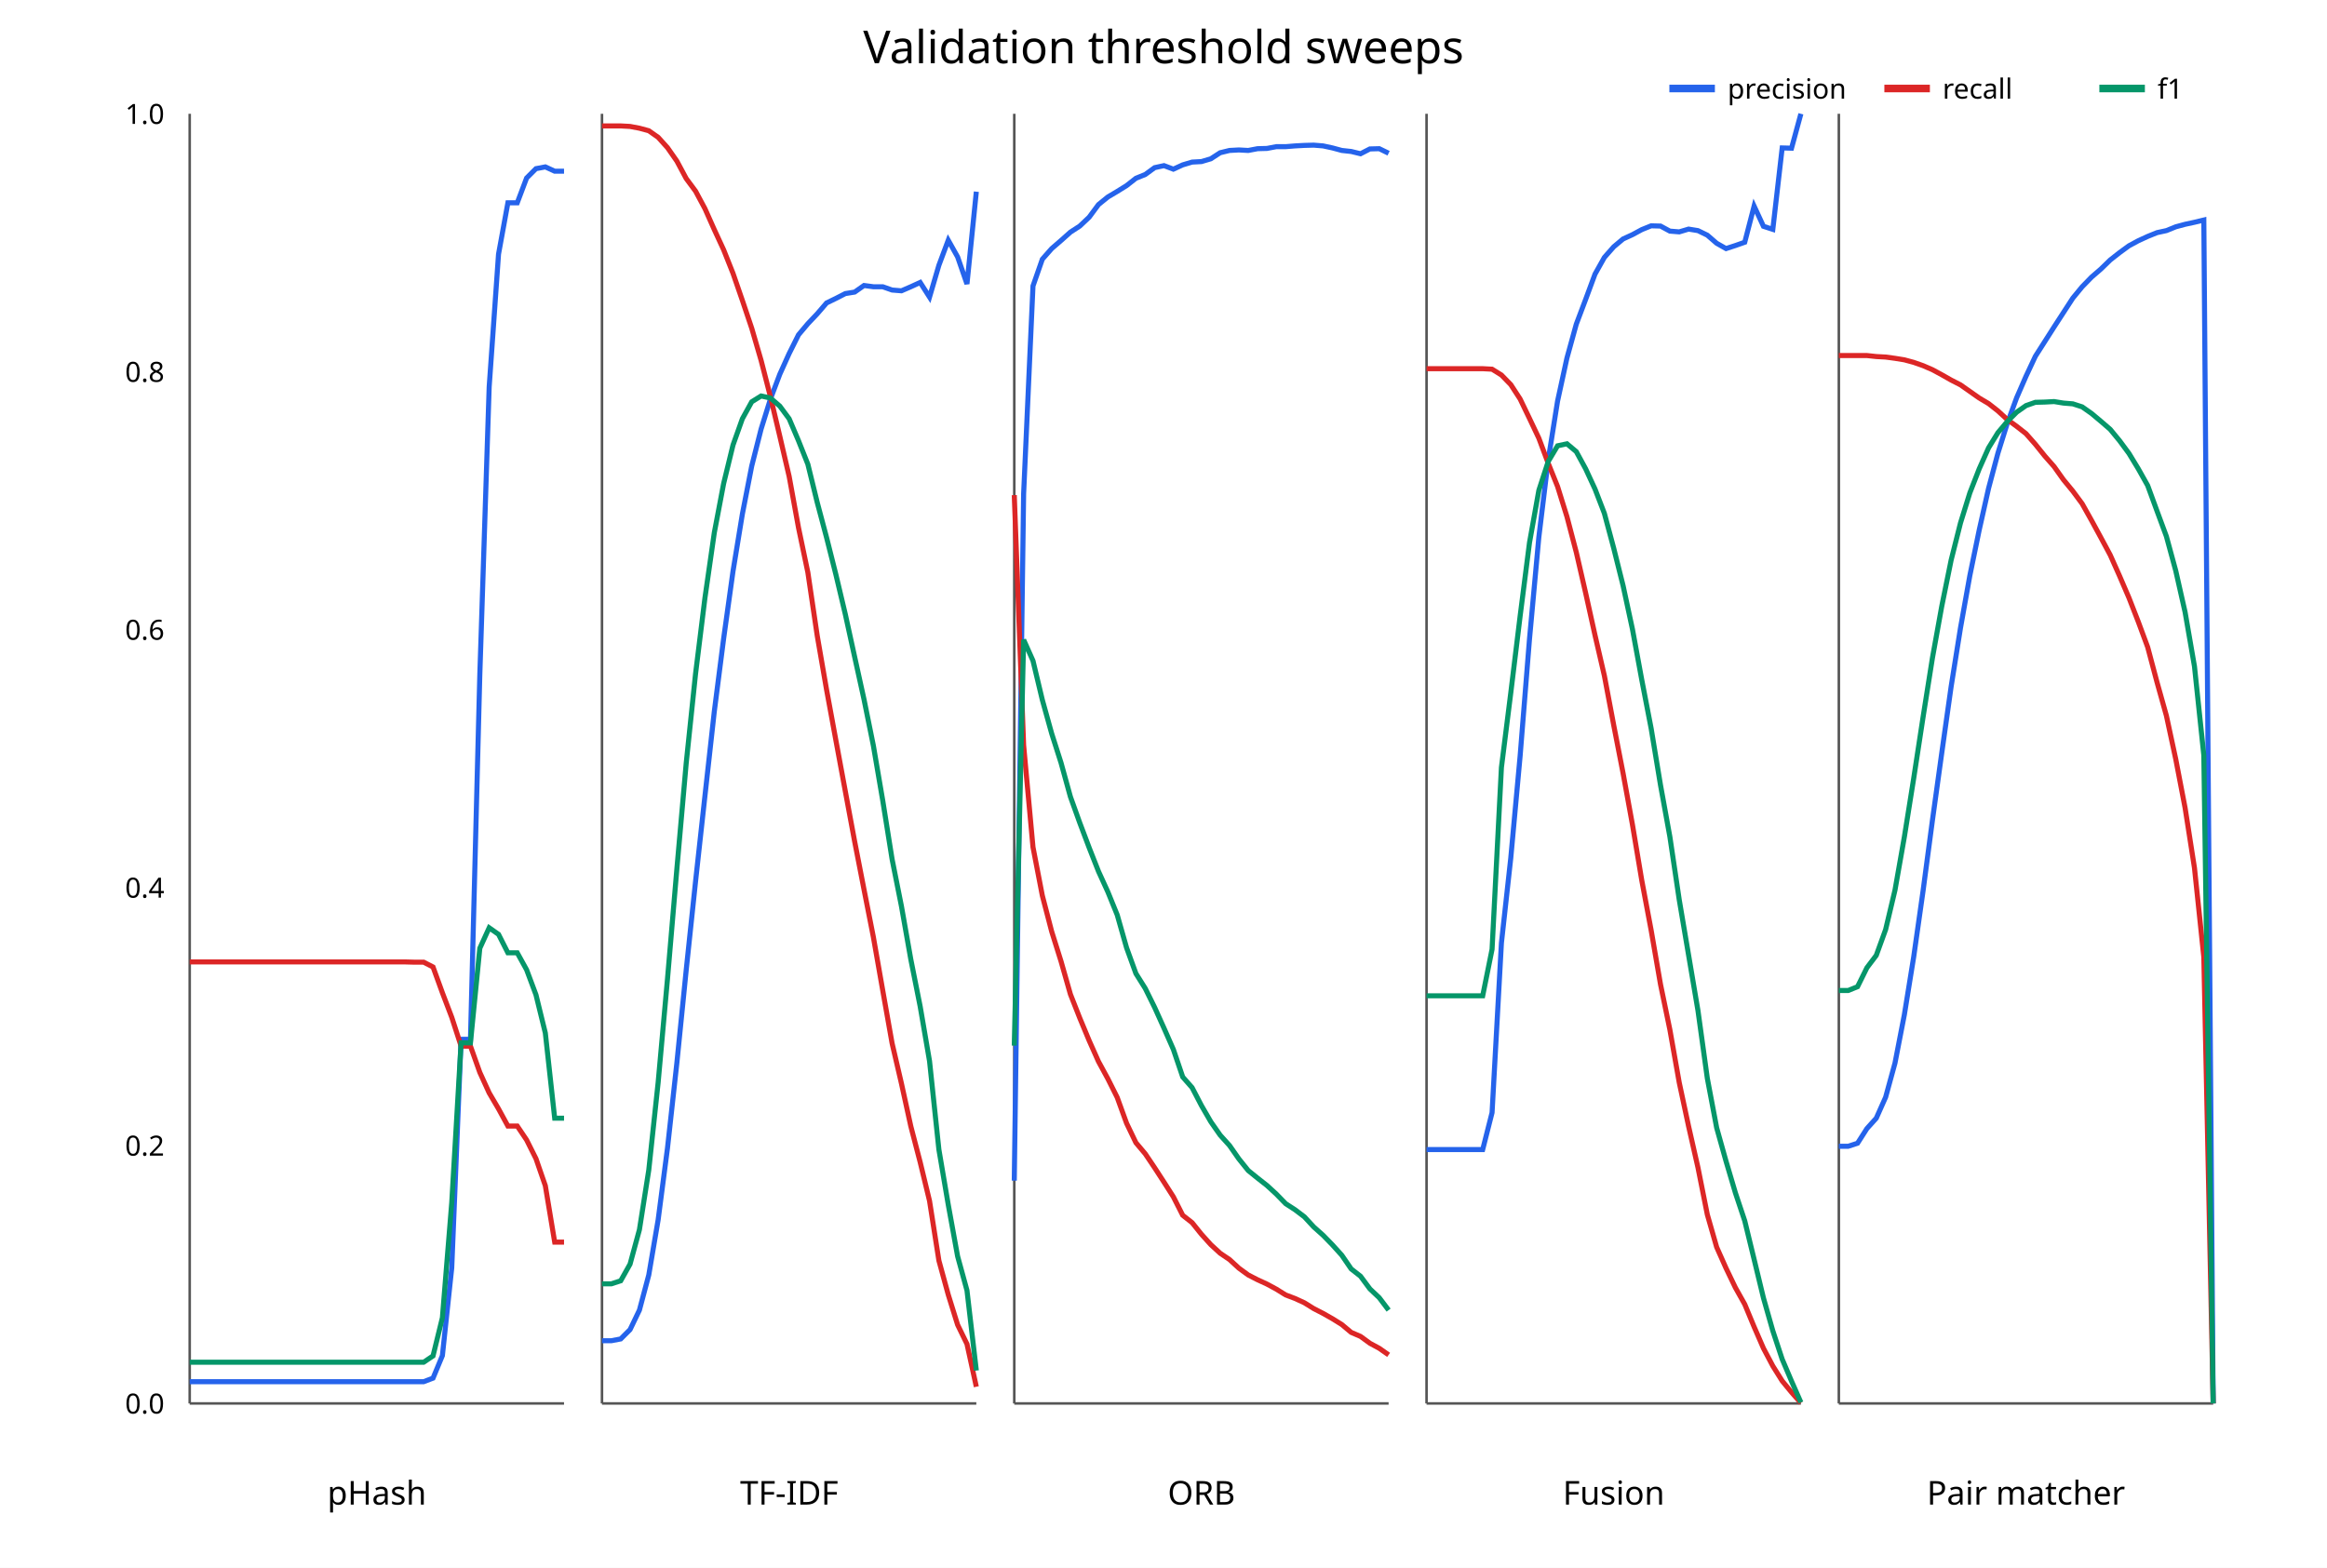
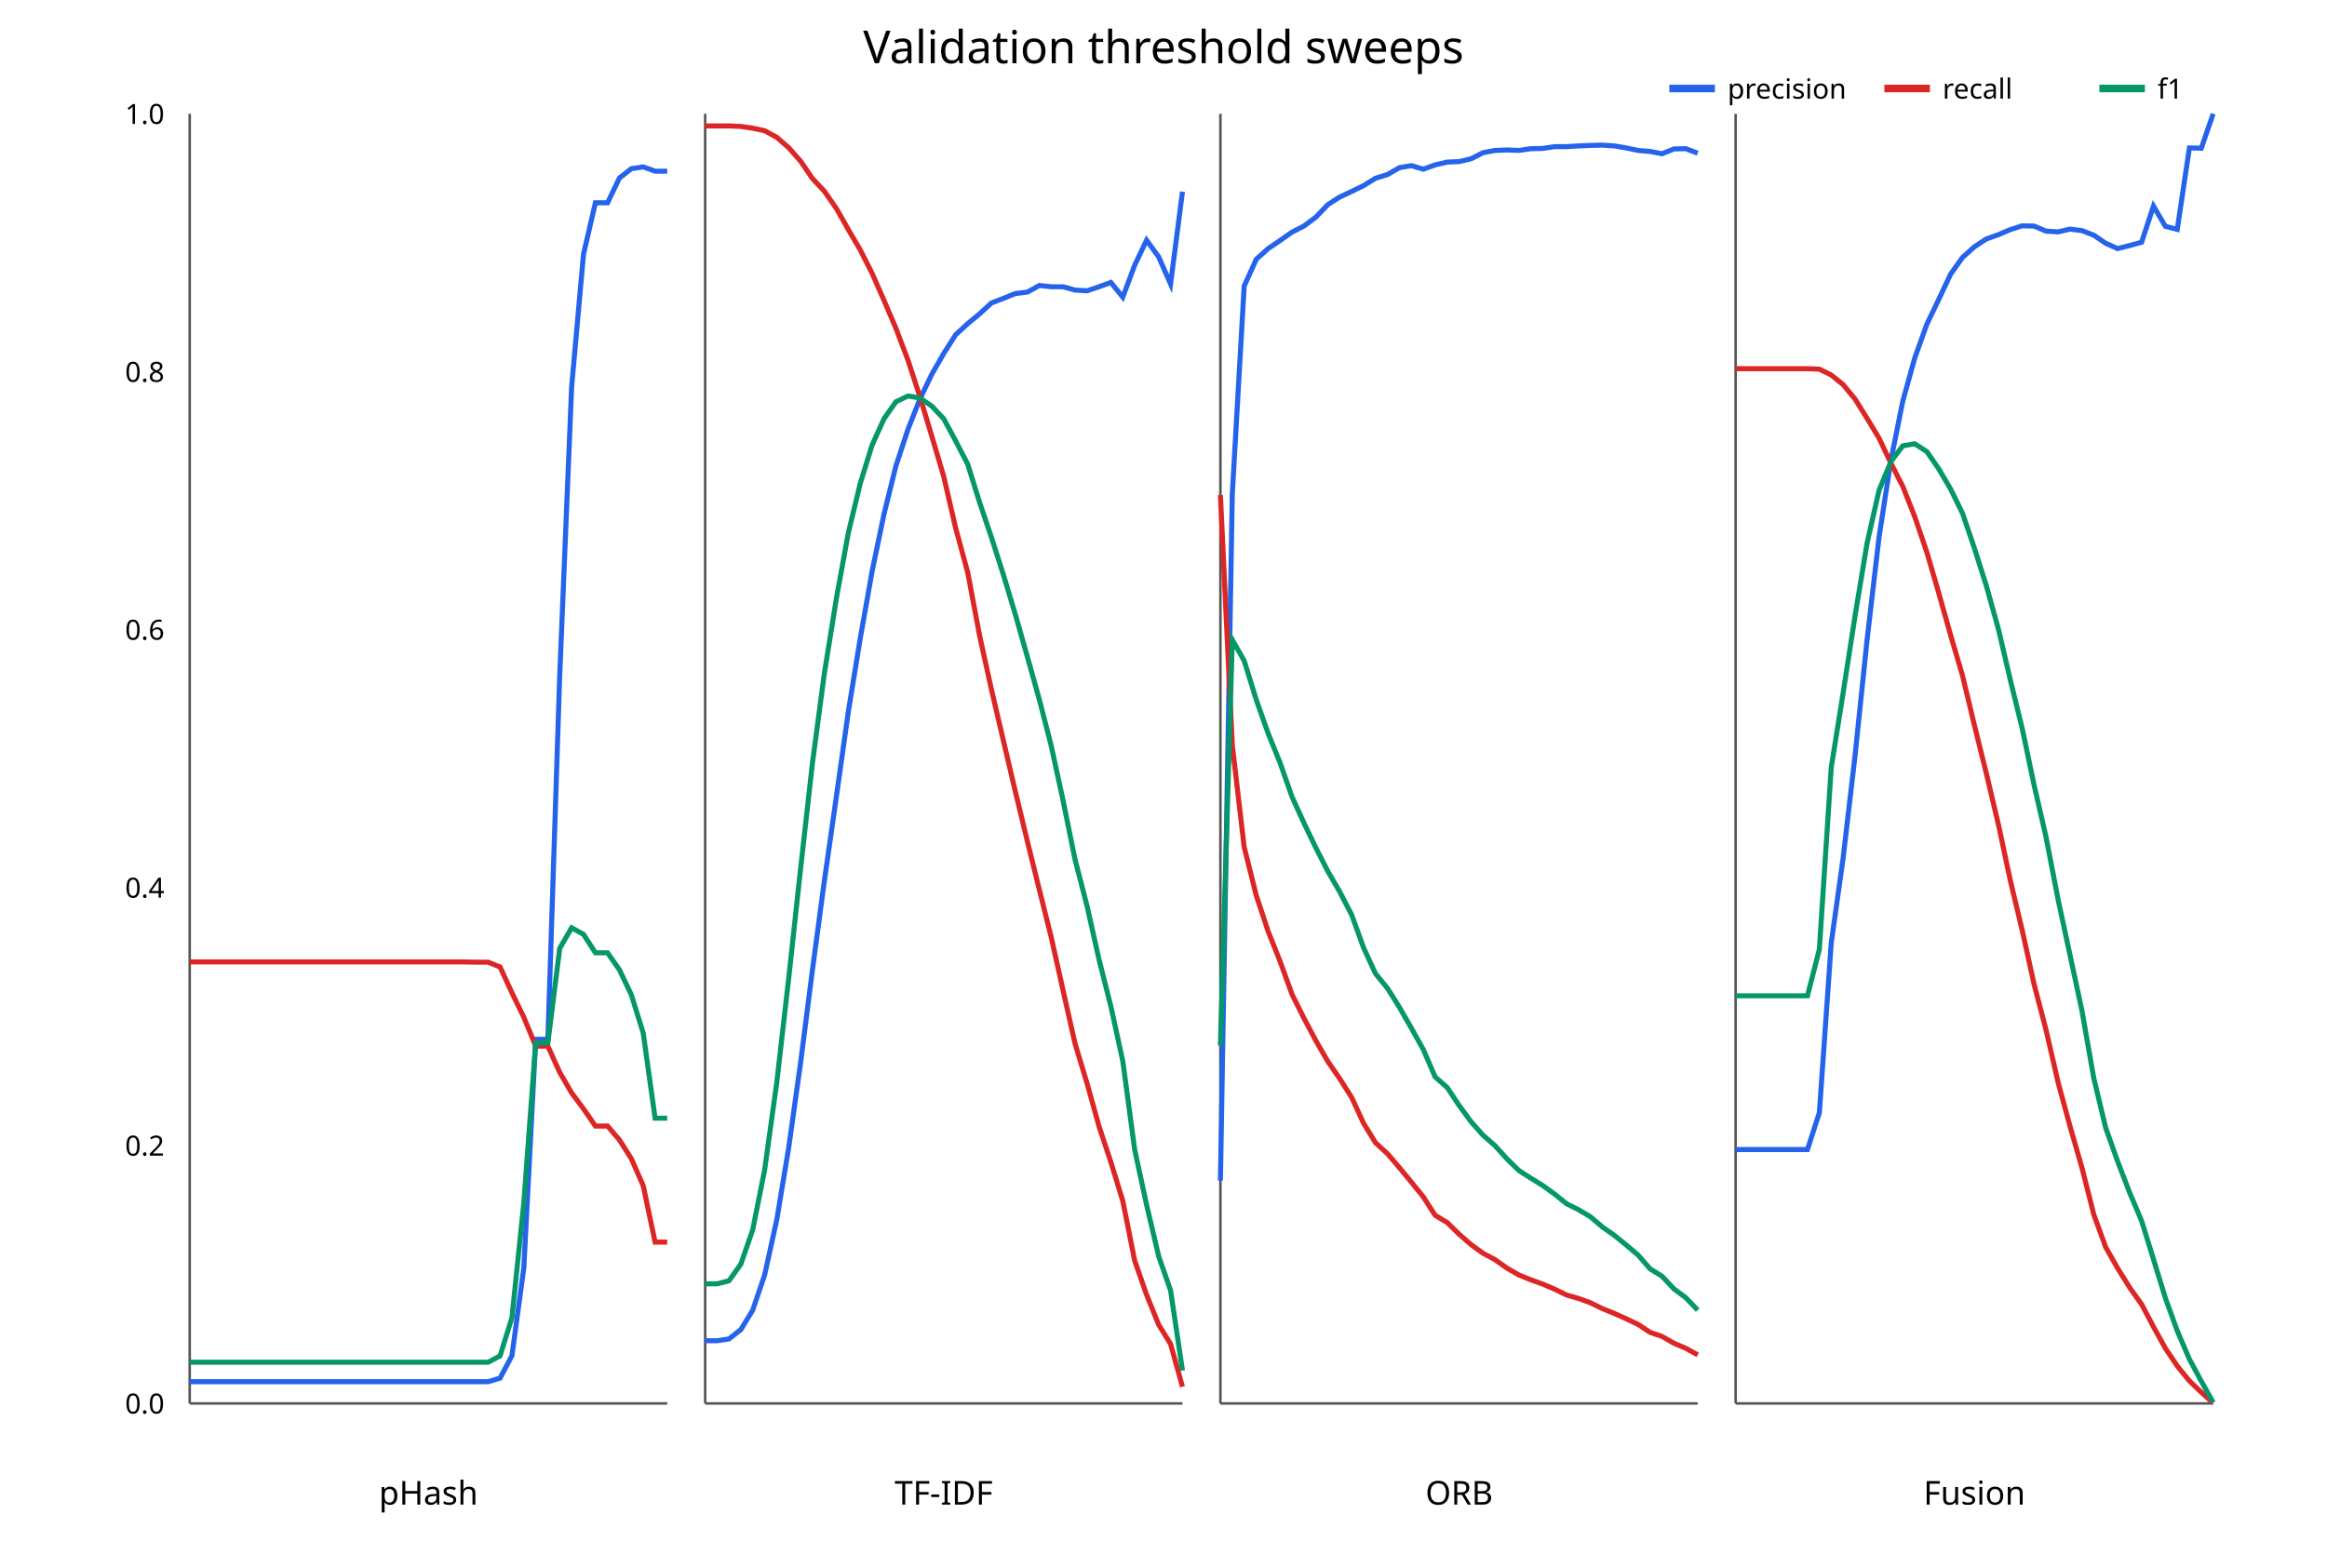
<svg xmlns="http://www.w3.org/2000/svg" width="920" height="620" viewBox="0 0 920 620">
  <rect width="100%" height="100%" fill="white" />
  <text x="460" y="25" text-anchor="middle" font-family="sans-serif" font-size="18">Validation threshold sweeps</text>
-   <line x1="75.0" y1="555" x2="223.0" y2="555" stroke="#555" />
+   <line x1="75.0" y1="555" x2="263.8" y2="555" stroke="#555" />
  <line x1="75.0" y1="45" x2="75.0" y2="555" stroke="#555" />
-   <text x="149.0" y="595" text-anchor="middle" font-family="sans-serif" font-size="13">pHash</text>
-   <polyline points="75.0,546.4 78.7,546.4 82.4,546.4 86.1,546.4 89.8,546.4 93.5,546.4 97.2,546.4 100.9,546.4 104.6,546.4 108.3,546.4 112.0,546.4 115.7,546.4 119.4,546.4 123.1,546.4 126.8,546.4 130.5,546.4 134.2,546.4 137.9,546.4 141.6,546.4 145.3,546.4 149.0,546.4 152.7,546.4 156.4,546.4 160.1,546.4 163.8,546.4 167.5,546.4 171.2,545.0 174.9,536.1 178.6,501.4 182.3,411.0 186.0,411.0 189.7,266.8 193.4,153.0 197.1,100.5 200.8,80.2 204.5,80.2 208.2,70.4 211.9,66.7 215.6,66.0 219.3,67.7 223.0,67.7" fill="none" stroke="#2563eb" stroke-width="2" />
-   <polyline points="75.0,380.4 78.7,380.4 82.4,380.4 86.1,380.4 89.8,380.4 93.5,380.4 97.2,380.4 100.9,380.4 104.6,380.4 108.3,380.4 112.0,380.4 115.7,380.4 119.4,380.4 123.1,380.4 126.8,380.4 130.5,380.4 134.2,380.4 137.9,380.4 141.6,380.4 145.3,380.4 149.0,380.4 152.7,380.4 156.4,380.4 160.1,380.4 163.8,380.5 167.5,380.5 171.2,382.4 174.9,392.6 178.6,402.3 182.3,413.7 186.0,413.7 189.7,424.1 193.4,432.2 197.1,438.5 200.8,445.3 204.5,445.3 208.2,450.8 211.9,458.2 215.6,468.9 219.3,491.2 223.0,491.2" fill="none" stroke="#dc2626" stroke-width="2" />
-   <polyline points="75.0,538.7 78.7,538.7 82.4,538.7 86.1,538.7 89.8,538.7 93.5,538.7 97.2,538.7 100.9,538.7 104.6,538.7 108.3,538.7 112.0,538.7 115.7,538.7 119.4,538.7 123.1,538.7 126.8,538.7 130.5,538.7 134.2,538.7 137.9,538.7 141.6,538.7 145.3,538.7 149.0,538.7 152.7,538.7 156.4,538.7 160.1,538.7 163.8,538.7 167.5,538.7 171.2,536.2 174.9,521.1 178.6,475.6 182.3,412.4 186.0,412.4 189.7,375.0 193.4,366.9 197.1,369.5 200.8,376.8 204.5,376.8 208.2,383.5 211.9,393.4 215.6,408.5 219.3,442.2 223.0,442.2" fill="none" stroke="#059669" stroke-width="2" />
-   <line x1="238.0" y1="555" x2="386.0" y2="555" stroke="#555" />
-   <line x1="238.0" y1="45" x2="238.0" y2="555" stroke="#555" />
-   <text x="312.0" y="595" text-anchor="middle" font-family="sans-serif" font-size="13">TF-IDF</text>
-   <polyline points="238.0,530.2 241.7,530.2 245.4,529.5 249.1,525.8 252.8,518.1 256.5,504.2 260.2,482.4 263.9,454.0 267.6,420.4 271.3,383.6 275.0,348.5 278.7,314.8 282.4,281.4 286.1,252.5 289.8,225.9 293.5,203.3 297.2,184.3 300.9,169.7 304.6,157.8 308.3,148.0 312.0,139.8 315.7,132.4 319.4,128.0 323.1,124.1 326.8,119.8 330.5,118.0 334.2,116.1 337.9,115.5 341.6,112.9 345.3,113.4 349.0,113.4 352.7,114.7 356.4,115.0 360.1,113.4 363.8,111.7 367.5,117.5 371.2,104.9 374.9,95.0 378.6,101.6 382.3,112.3 386.0,75.8" fill="none" stroke="#2563eb" stroke-width="2" />
-   <polyline points="238.0,49.8 241.7,49.8 245.4,49.8 249.1,50.0 252.8,50.7 256.5,51.7 260.2,54.3 263.9,58.4 267.6,63.7 271.3,70.6 275.0,75.6 278.7,82.5 282.4,90.8 286.1,98.8 289.8,108.1 293.5,118.8 297.2,129.8 300.9,142.5 304.6,156.9 308.3,172.5 312.0,188.4 315.7,208.7 319.4,226.4 323.1,251.4 326.8,272.8 330.5,292.9 334.2,312.9 337.9,332.8 341.6,351.8 345.3,370.6 349.0,391.7 352.7,412.6 356.4,428.5 360.1,445.4 363.8,459.6 367.5,474.9 371.2,498.5 374.9,512.0 378.6,523.9 382.3,531.5 386.0,548.4" fill="none" stroke="#dc2626" stroke-width="2" />
-   <polyline points="238.0,507.7 241.7,507.7 245.4,506.5 249.1,499.9 252.8,486.3 256.5,462.7 260.2,428.1 263.9,387.1 267.6,343.7 271.3,301.8 275.0,266.4 278.7,236.5 282.4,210.7 286.1,191.2 289.8,176.0 293.5,165.6 297.2,158.9 300.9,156.6 304.6,157.4 308.3,160.6 312.0,165.6 315.7,174.3 319.4,183.6 323.1,198.7 326.8,212.6 330.5,227.3 334.2,242.9 337.9,259.8 341.6,276.6 345.3,294.9 349.0,316.6 352.7,339.8 356.4,358.4 360.1,379.4 363.8,398.0 367.5,419.6 371.2,454.6 374.9,476.4 378.6,496.8 382.3,510.3 386.0,542.0" fill="none" stroke="#059669" stroke-width="2" />
-   <line x1="401.0" y1="555" x2="549.0" y2="555" stroke="#555" />
-   <line x1="401.0" y1="45" x2="401.0" y2="555" stroke="#555" />
-   <text x="475.0" y="595" text-anchor="middle" font-family="sans-serif" font-size="13">ORB</text>
-   <polyline points="401.0,466.9 404.7,195.3 408.4,113.1 412.1,102.5 415.8,98.3 419.5,95.1 423.2,91.8 426.9,89.4 430.6,85.9 434.3,80.9 438.0,77.9 441.7,75.7 445.4,73.4 449.1,70.5 452.8,69.0 456.5,66.3 460.2,65.5 463.9,66.9 467.6,65.2 471.3,64.1 475.0,63.9 478.7,62.8 482.4,60.4 486.1,59.5 489.8,59.3 493.5,59.5 497.2,58.8 500.9,58.7 504.6,58.0 508.3,58.0 512.0,57.7 515.7,57.5 519.4,57.4 523.1,57.7 526.8,58.5 530.5,59.5 534.2,59.9 537.9,60.8 541.6,58.9 545.3,58.8 549.0,60.6" fill="none" stroke="#2563eb" stroke-width="2" />
-   <polyline points="401.0,195.8 404.7,294.7 408.4,335.0 412.1,354.2 415.8,368.4 419.5,380.2 423.2,393.2 426.9,402.6 430.6,411.5 434.3,419.8 438.0,426.6 441.7,434.0 445.4,444.2 449.1,451.9 452.8,456.3 456.5,461.8 460.2,467.5 463.9,473.3 467.6,480.6 471.3,483.5 475.0,488.1 478.7,492.2 482.4,495.6 486.1,498.1 489.8,501.5 493.5,504.2 497.2,506.1 500.9,507.8 504.6,509.8 508.3,512.1 512.0,513.5 515.7,515.2 519.4,517.5 523.1,519.4 526.8,521.5 530.5,523.8 534.2,526.9 537.9,528.5 541.6,531.2 545.3,533.2 549.0,535.8" fill="none" stroke="#dc2626" stroke-width="2" />
-   <polyline points="401.0,413.5 404.7,253.0 408.4,261.3 412.1,276.8 415.8,290.1 419.5,301.7 423.2,315.1 426.9,325.4 430.6,335.2 434.3,344.6 438.0,352.7 441.7,361.8 445.4,374.8 449.1,385.0 452.8,390.9 456.5,398.4 460.2,406.6 463.9,415.0 467.6,425.9 471.3,430.1 475.0,437.2 478.7,443.6 482.4,448.9 486.1,453.0 489.8,458.3 493.5,462.9 497.2,465.9 500.9,468.8 504.6,472.2 508.3,476.0 512.0,478.4 515.7,481.2 519.4,485.2 523.1,488.5 526.8,492.3 530.5,496.4 534.2,501.8 537.9,504.7 541.6,509.7 545.3,513.2 549.0,518.1" fill="none" stroke="#059669" stroke-width="2" />
-   <line x1="564.0" y1="555" x2="712.0" y2="555" stroke="#555" />
-   <line x1="564.0" y1="45" x2="564.0" y2="555" stroke="#555" />
-   <text x="638.0" y="595" text-anchor="middle" font-family="sans-serif" font-size="13">Fusion</text>
-   <polyline points="564.0,454.6 567.7,454.6 571.4,454.6 575.1,454.6 578.8,454.6 582.5,454.6 586.2,454.6 589.9,440.0 593.6,372.9 597.3,339.3 601.0,298.9 604.7,252.7 608.4,212.4 612.1,181.9 615.8,158.6 619.5,141.6 623.2,128.2 626.9,118.4 630.6,108.4 634.3,101.8 638.0,97.6 641.7,94.5 645.4,92.8 649.1,90.8 652.8,89.3 656.5,89.4 660.2,91.4 663.9,91.7 667.6,90.6 671.3,91.2 675.0,93.0 678.7,96.2 682.4,98.3 686.1,97.1 689.8,95.8 693.5,81.5 697.2,89.5 700.9,90.7 704.6,58.5 708.3,58.6 712.0,45.0" fill="none" stroke="#2563eb" stroke-width="2" />
-   <polyline points="564.0,145.8 567.7,145.8 571.4,145.8 575.1,145.8 578.8,145.8 582.5,145.8 586.2,145.8 589.9,146.0 593.6,148.3 597.3,152.1 601.0,157.8 604.7,165.5 608.4,173.3 612.1,183.2 615.8,192.4 619.5,204.3 623.2,218.4 626.9,234.5 630.6,251.2 634.3,267.2 638.0,286.8 641.7,305.8 645.4,326.1 649.1,348.2 652.8,367.9 656.5,389.3 660.2,407.2 663.9,428.1 667.6,445.4 671.3,461.7 675.0,480.3 678.7,493.2 682.4,501.5 686.1,509.2 689.8,515.8 693.5,524.7 697.2,533.2 700.9,540.2 704.6,546.1 708.3,550.6 712.0,554.8" fill="none" stroke="#dc2626" stroke-width="2" />
-   <polyline points="564.0,393.8 567.7,393.8 571.4,393.8 575.1,393.8 578.8,393.8 582.5,393.8 586.2,393.8 589.9,375.4 593.6,303.5 597.3,274.0 601.0,243.6 604.7,214.6 608.4,193.9 612.1,182.5 615.8,176.3 619.5,175.5 623.2,178.6 626.9,185.4 630.6,193.4 634.3,203.0 638.0,216.8 641.7,231.6 645.4,248.8 649.1,268.9 652.8,288.1 656.5,310.5 660.2,330.9 663.9,355.8 667.6,377.7 671.3,399.6 675.0,426.4 678.7,446.0 682.4,459.2 686.1,471.7 689.8,482.8 693.5,498.0 697.2,513.3 700.9,526.3 704.6,537.5 708.3,546.2 712.0,554.6" fill="none" stroke="#059669" stroke-width="2" />
-   <line x1="727.0" y1="555" x2="875.0" y2="555" stroke="#555" />
-   <line x1="727.0" y1="45" x2="727.0" y2="555" stroke="#555" />
-   <text x="801.0" y="595" text-anchor="middle" font-family="sans-serif" font-size="13">Pair matcher</text>
-   <polyline points="727.0,453.3 730.7,453.3 734.4,452.1 738.1,446.3 741.8,442.2 745.5,433.9 749.2,420.4 752.9,401.3 756.6,378.4 760.3,352.3 764.0,324.4 767.7,297.7 771.4,271.5 775.1,248.3 778.8,227.6 782.5,209.6 786.2,193.1 789.9,179.2 793.6,167.4 797.3,157.3 801.0,148.8 804.7,140.9 808.4,135.1 812.1,129.3 815.8,123.6 819.5,117.9 823.2,113.4 826.9,109.6 830.6,106.4 834.3,102.8 838.0,99.9 841.7,97.2 845.4,95.2 849.1,93.5 852.8,92.0 856.5,91.2 860.2,89.7 863.9,88.7 867.6,87.9 871.3,87.0 875.0,555.0" fill="none" stroke="#2563eb" stroke-width="2" />
-   <polyline points="727.0,140.6 730.7,140.6 734.4,140.6 738.1,140.6 741.8,141.0 745.5,141.2 749.2,141.7 752.9,142.3 756.6,143.3 760.3,144.6 764.0,146.2 767.7,148.2 771.4,150.3 775.1,152.2 778.8,154.8 782.5,157.4 786.2,159.6 789.9,162.5 793.6,165.9 797.3,168.6 801.0,171.5 804.7,175.7 808.4,180.3 812.1,184.5 815.8,189.7 819.5,194.2 823.2,199.2 826.9,205.8 830.6,212.6 834.3,219.5 838.0,227.8 841.7,236.4 845.4,245.9 849.1,255.9 852.8,269.8 856.5,283.0 860.2,300.2 863.9,319.5 867.6,343.2 871.3,378.5 875.0,555.0" fill="none" stroke="#dc2626" stroke-width="2" />
-   <polyline points="727.0,391.7 730.7,391.7 734.4,390.2 738.1,382.7 741.8,377.8 745.5,367.6 749.2,352.0 752.9,331.0 756.6,307.8 760.3,283.6 764.0,260.2 767.7,239.7 771.4,221.5 775.1,206.8 778.8,194.9 782.5,185.4 786.2,177.1 789.9,171.1 793.6,166.7 797.3,163.0 801.0,160.4 804.7,159.1 808.4,159.0 812.1,158.8 815.8,159.4 819.5,159.7 823.2,160.9 826.9,163.5 830.6,166.6 834.3,169.8 838.0,174.3 841.7,179.3 845.4,185.4 849.1,192.0 852.8,202.1 856.5,212.1 860.2,225.7 863.9,242.1 867.6,263.5 871.3,298.7 875.0,555.0" fill="none" stroke="#059669" stroke-width="2" />
+   <text x="169.4" y="595" text-anchor="middle" font-family="sans-serif" font-size="13">pHash</text>
+   <polyline points="75.0,546.4 79.7,546.4 84.4,546.4 89.2,546.4 93.9,546.4 98.6,546.4 103.3,546.4 108.0,546.4 112.8,546.4 117.5,546.4 122.2,546.4 126.9,546.4 131.6,546.4 136.3,546.4 141.1,546.4 145.8,546.4 150.5,546.4 155.2,546.4 159.9,546.4 164.7,546.4 169.4,546.4 174.1,546.4 178.8,546.4 183.5,546.4 188.2,546.4 193.0,546.4 197.7,545.0 202.4,536.1 207.1,501.4 211.8,411.0 216.6,411.0 221.3,266.8 226.0,153.0 230.7,100.5 235.4,80.2 240.2,80.2 244.9,70.4 249.6,66.7 254.3,66.0 259.0,67.7 263.8,67.7" fill="none" stroke="#2563eb" stroke-width="2" />
+   <polyline points="75.0,380.4 79.7,380.4 84.4,380.4 89.2,380.4 93.9,380.4 98.6,380.4 103.3,380.4 108.0,380.4 112.8,380.4 117.5,380.4 122.2,380.4 126.9,380.4 131.6,380.4 136.3,380.4 141.1,380.4 145.8,380.4 150.5,380.4 155.2,380.4 159.9,380.4 164.7,380.4 169.4,380.4 174.1,380.4 178.8,380.4 183.5,380.4 188.2,380.5 193.0,380.5 197.7,382.4 202.4,392.6 207.1,402.3 211.8,413.7 216.6,413.7 221.3,424.1 226.0,432.2 230.7,438.5 235.4,445.3 240.2,445.3 244.9,450.8 249.6,458.2 254.3,468.9 259.0,491.2 263.8,491.2" fill="none" stroke="#dc2626" stroke-width="2" />
+   <polyline points="75.0,538.7 79.7,538.7 84.4,538.7 89.2,538.7 93.9,538.7 98.6,538.7 103.3,538.7 108.0,538.7 112.8,538.7 117.5,538.7 122.2,538.7 126.9,538.7 131.6,538.7 136.3,538.7 141.1,538.7 145.8,538.7 150.5,538.7 155.2,538.7 159.9,538.7 164.7,538.7 169.4,538.7 174.1,538.7 178.8,538.7 183.5,538.7 188.2,538.7 193.0,538.7 197.7,536.2 202.4,521.1 207.1,475.6 211.8,412.4 216.6,412.4 221.3,375.0 226.0,366.9 230.7,369.5 235.4,376.8 240.2,376.8 244.9,383.5 249.6,393.4 254.3,408.5 259.0,442.2 263.8,442.2" fill="none" stroke="#059669" stroke-width="2" />
+   <line x1="278.8" y1="555" x2="467.5" y2="555" stroke="#555" />
+   <line x1="278.8" y1="45" x2="278.8" y2="555" stroke="#555" />
+   <text x="373.1" y="595" text-anchor="middle" font-family="sans-serif" font-size="13">TF-IDF</text>
+   <polyline points="278.8,530.2 283.5,530.2 288.2,529.5 292.9,525.8 297.6,518.1 302.3,504.2 307.1,482.4 311.8,454.0 316.5,420.4 321.2,383.6 325.9,348.5 330.7,314.8 335.4,281.4 340.1,252.5 344.8,225.9 349.5,203.3 354.2,184.3 359.0,169.7 363.7,157.8 368.4,148.0 373.1,139.8 377.8,132.4 382.6,128.0 387.3,124.1 392.0,119.8 396.7,118.0 401.4,116.1 406.2,115.5 410.9,112.9 415.6,113.4 420.3,113.4 425.0,114.7 429.8,115.0 434.5,113.4 439.2,111.7 443.9,117.5 448.6,104.9 453.3,95.0 458.1,101.6 462.8,112.3 467.5,75.8" fill="none" stroke="#2563eb" stroke-width="2" />
+   <polyline points="278.8,49.8 283.5,49.8 288.2,49.8 292.9,50.0 297.6,50.7 302.3,51.7 307.1,54.3 311.8,58.4 316.5,63.7 321.2,70.6 325.9,75.6 330.7,82.5 335.4,90.8 340.1,98.8 344.8,108.1 349.5,118.8 354.2,129.8 359.0,142.5 363.7,156.9 368.4,172.5 373.1,188.4 377.8,208.7 382.6,226.4 387.3,251.4 392.0,272.8 396.7,292.9 401.4,312.9 406.2,332.8 410.9,351.8 415.6,370.6 420.3,391.7 425.0,412.6 429.8,428.5 434.5,445.4 439.2,459.6 443.9,474.9 448.6,498.5 453.3,512.0 458.1,523.9 462.8,531.5 467.5,548.4" fill="none" stroke="#dc2626" stroke-width="2" />
+   <polyline points="278.8,507.7 283.5,507.7 288.2,506.5 292.9,499.9 297.6,486.3 302.3,462.7 307.1,428.1 311.8,387.1 316.5,343.7 321.2,301.8 325.9,266.4 330.7,236.5 335.4,210.7 340.1,191.2 344.8,176.0 349.5,165.6 354.2,158.9 359.0,156.6 363.7,157.4 368.4,160.6 373.1,165.6 377.8,174.3 382.6,183.6 387.3,198.7 392.0,212.6 396.7,227.3 401.4,242.9 406.2,259.8 410.9,276.6 415.6,294.9 420.3,316.6 425.0,339.8 429.8,358.4 434.5,379.4 439.2,398.0 443.9,419.6 448.6,454.6 453.3,476.4 458.1,496.8 462.8,510.3 467.5,542.0" fill="none" stroke="#059669" stroke-width="2" />
+   <line x1="482.5" y1="555" x2="671.2" y2="555" stroke="#555" />
+   <line x1="482.5" y1="45" x2="482.5" y2="555" stroke="#555" />
+   <text x="576.9" y="595" text-anchor="middle" font-family="sans-serif" font-size="13">ORB</text>
+   <polyline points="482.5,466.9 487.2,195.3 491.9,113.1 496.7,102.5 501.4,98.3 506.1,95.1 510.8,91.8 515.5,89.4 520.2,85.9 525.0,80.9 529.7,77.9 534.4,75.7 539.1,73.4 543.8,70.5 548.6,69.0 553.3,66.3 558.0,65.5 562.7,66.9 567.4,65.2 572.2,64.1 576.9,63.9 581.6,62.8 586.3,60.4 591.0,59.5 595.8,59.3 600.5,59.5 605.2,58.8 609.9,58.7 614.6,58.0 619.3,58.0 624.1,57.7 628.8,57.5 633.5,57.4 638.2,57.7 642.9,58.5 647.7,59.5 652.4,59.9 657.1,60.8 661.8,58.9 666.5,58.8 671.2,60.6" fill="none" stroke="#2563eb" stroke-width="2" />
+   <polyline points="482.5,195.8 487.2,294.7 491.9,335.0 496.7,354.2 501.4,368.4 506.1,380.2 510.8,393.2 515.5,402.6 520.2,411.5 525.0,419.8 529.7,426.6 534.4,434.0 539.1,444.2 543.8,451.9 548.6,456.3 553.3,461.8 558.0,467.5 562.7,473.3 567.4,480.6 572.2,483.5 576.9,488.1 581.6,492.2 586.3,495.6 591.0,498.1 595.8,501.5 600.5,504.2 605.2,506.1 609.9,507.8 614.6,509.8 619.3,512.1 624.1,513.5 628.8,515.2 633.5,517.5 638.2,519.4 642.9,521.5 647.7,523.8 652.4,526.9 657.1,528.5 661.8,531.2 666.5,533.2 671.2,535.8" fill="none" stroke="#dc2626" stroke-width="2" />
+   <polyline points="482.5,413.5 487.2,253.0 491.9,261.3 496.7,276.8 501.4,290.1 506.1,301.7 510.8,315.1 515.5,325.4 520.2,335.2 525.0,344.6 529.7,352.7 534.4,361.8 539.1,374.8 543.8,385.0 548.6,390.9 553.3,398.4 558.0,406.6 562.7,415.0 567.4,425.9 572.2,430.1 576.9,437.2 581.6,443.6 586.3,448.9 591.0,453.0 595.8,458.3 600.5,462.9 605.2,465.9 609.9,468.8 614.6,472.2 619.3,476.0 624.1,478.4 628.8,481.2 633.5,485.2 638.2,488.5 642.9,492.3 647.7,496.4 652.4,501.8 657.1,504.7 661.8,509.7 666.5,513.2 671.2,518.1" fill="none" stroke="#059669" stroke-width="2" />
+   <line x1="686.2" y1="555" x2="875.0" y2="555" stroke="#555" />
+   <line x1="686.2" y1="45" x2="686.2" y2="555" stroke="#555" />
+   <text x="780.6" y="595" text-anchor="middle" font-family="sans-serif" font-size="13">Fusion</text>
+   <polyline points="686.2,454.6 691.0,454.6 695.7,454.6 700.4,454.6 705.1,454.6 709.8,454.6 714.6,454.6 719.3,440.0 724.0,372.9 728.7,339.3 733.4,298.9 738.2,252.7 742.9,212.4 747.6,181.9 752.3,158.6 757.0,141.6 761.8,128.2 766.5,118.4 771.2,108.4 775.9,101.8 780.6,97.6 785.3,94.5 790.1,92.8 794.8,90.8 799.5,89.3 804.2,89.4 808.9,91.4 813.7,91.7 818.4,90.6 823.1,91.2 827.8,93.0 832.5,96.2 837.2,98.3 842.0,97.1 846.7,95.8 851.4,81.5 856.1,89.5 860.8,90.7 865.6,58.5 870.3,58.6 875.0,45.0" fill="none" stroke="#2563eb" stroke-width="2" />
+   <polyline points="686.2,145.8 691.0,145.8 695.7,145.8 700.4,145.8 705.1,145.8 709.8,145.8 714.6,145.8 719.3,146.0 724.0,148.3 728.7,152.1 733.4,157.8 738.2,165.5 742.9,173.3 747.6,183.2 752.3,192.4 757.0,204.3 761.8,218.4 766.5,234.5 771.2,251.2 775.9,267.2 780.6,286.8 785.3,305.8 790.1,326.1 794.8,348.2 799.5,367.9 804.2,389.3 808.9,407.2 813.7,428.1 818.4,445.4 823.1,461.7 827.8,480.3 832.5,493.2 837.2,501.5 842.0,509.2 846.7,515.8 851.4,524.7 856.1,533.2 860.8,540.2 865.6,546.1 870.3,550.6 875.0,554.8" fill="none" stroke="#dc2626" stroke-width="2" />
+   <polyline points="686.2,393.8 691.0,393.8 695.7,393.8 700.4,393.8 705.1,393.8 709.8,393.8 714.6,393.8 719.3,375.4 724.0,303.5 728.7,274.0 733.4,243.6 738.2,214.6 742.9,193.9 747.6,182.5 752.3,176.3 757.0,175.5 761.8,178.6 766.5,185.4 771.2,193.4 775.9,203.0 780.6,216.8 785.3,231.6 790.1,248.8 794.8,268.9 799.5,288.1 804.2,310.5 808.9,330.9 813.7,355.8 818.4,377.7 823.1,399.6 827.8,426.4 832.5,446.0 837.2,459.2 842.0,471.7 846.7,482.8 851.4,498.0 856.1,513.3 860.8,526.3 865.6,537.5 870.3,546.2 875.0,554.6" fill="none" stroke="#059669" stroke-width="2" />
  <text x="65" y="559.0" text-anchor="end" font-family="sans-serif" font-size="11">0.0</text>
  <text x="65" y="457.0" text-anchor="end" font-family="sans-serif" font-size="11">0.2</text>
  <text x="65" y="355.0" text-anchor="end" font-family="sans-serif" font-size="11">0.4</text>
  <text x="65" y="253.0" text-anchor="end" font-family="sans-serif" font-size="11">0.6</text>
  <text x="65" y="151.0" text-anchor="end" font-family="sans-serif" font-size="11">0.8</text>
  <text x="65" y="49.0" text-anchor="end" font-family="sans-serif" font-size="11">1.0</text>
  <line x1="660" y1="35" x2="678" y2="35" stroke="#2563eb" stroke-width="3" />
  <text x="683" y="39" font-family="sans-serif" font-size="11">precision</text>
  <line x1="745" y1="35" x2="763" y2="35" stroke="#dc2626" stroke-width="3" />
  <text x="768" y="39" font-family="sans-serif" font-size="11">recall</text>
  <line x1="830" y1="35" x2="848" y2="35" stroke="#059669" stroke-width="3" />
  <text x="853" y="39" font-family="sans-serif" font-size="11">f1</text>
</svg>
